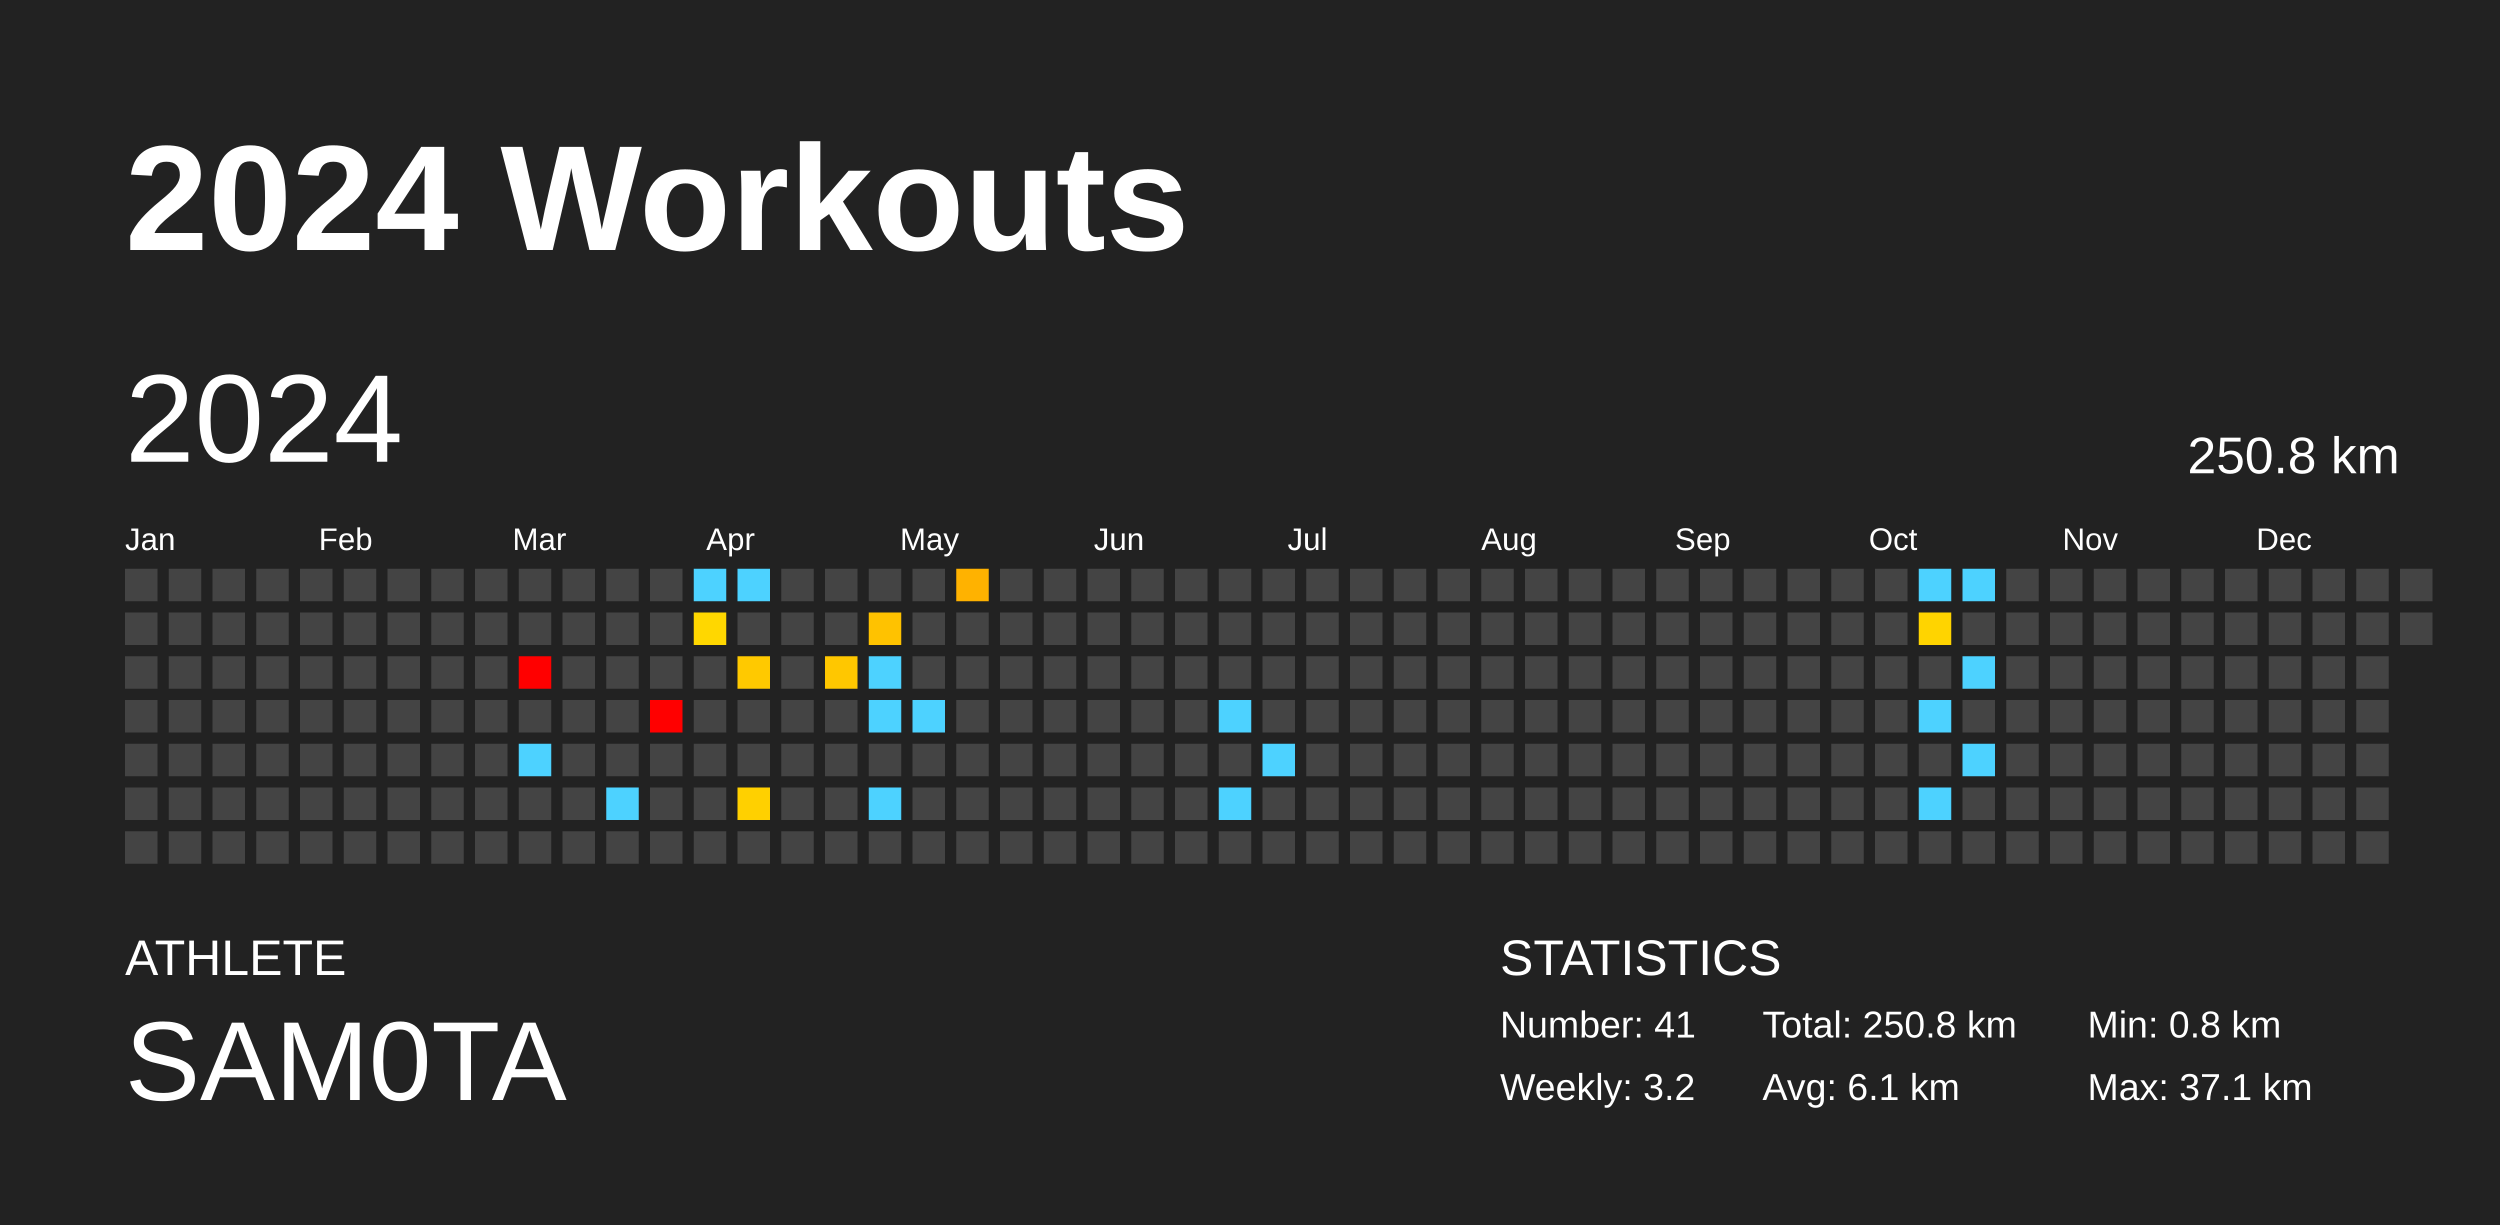
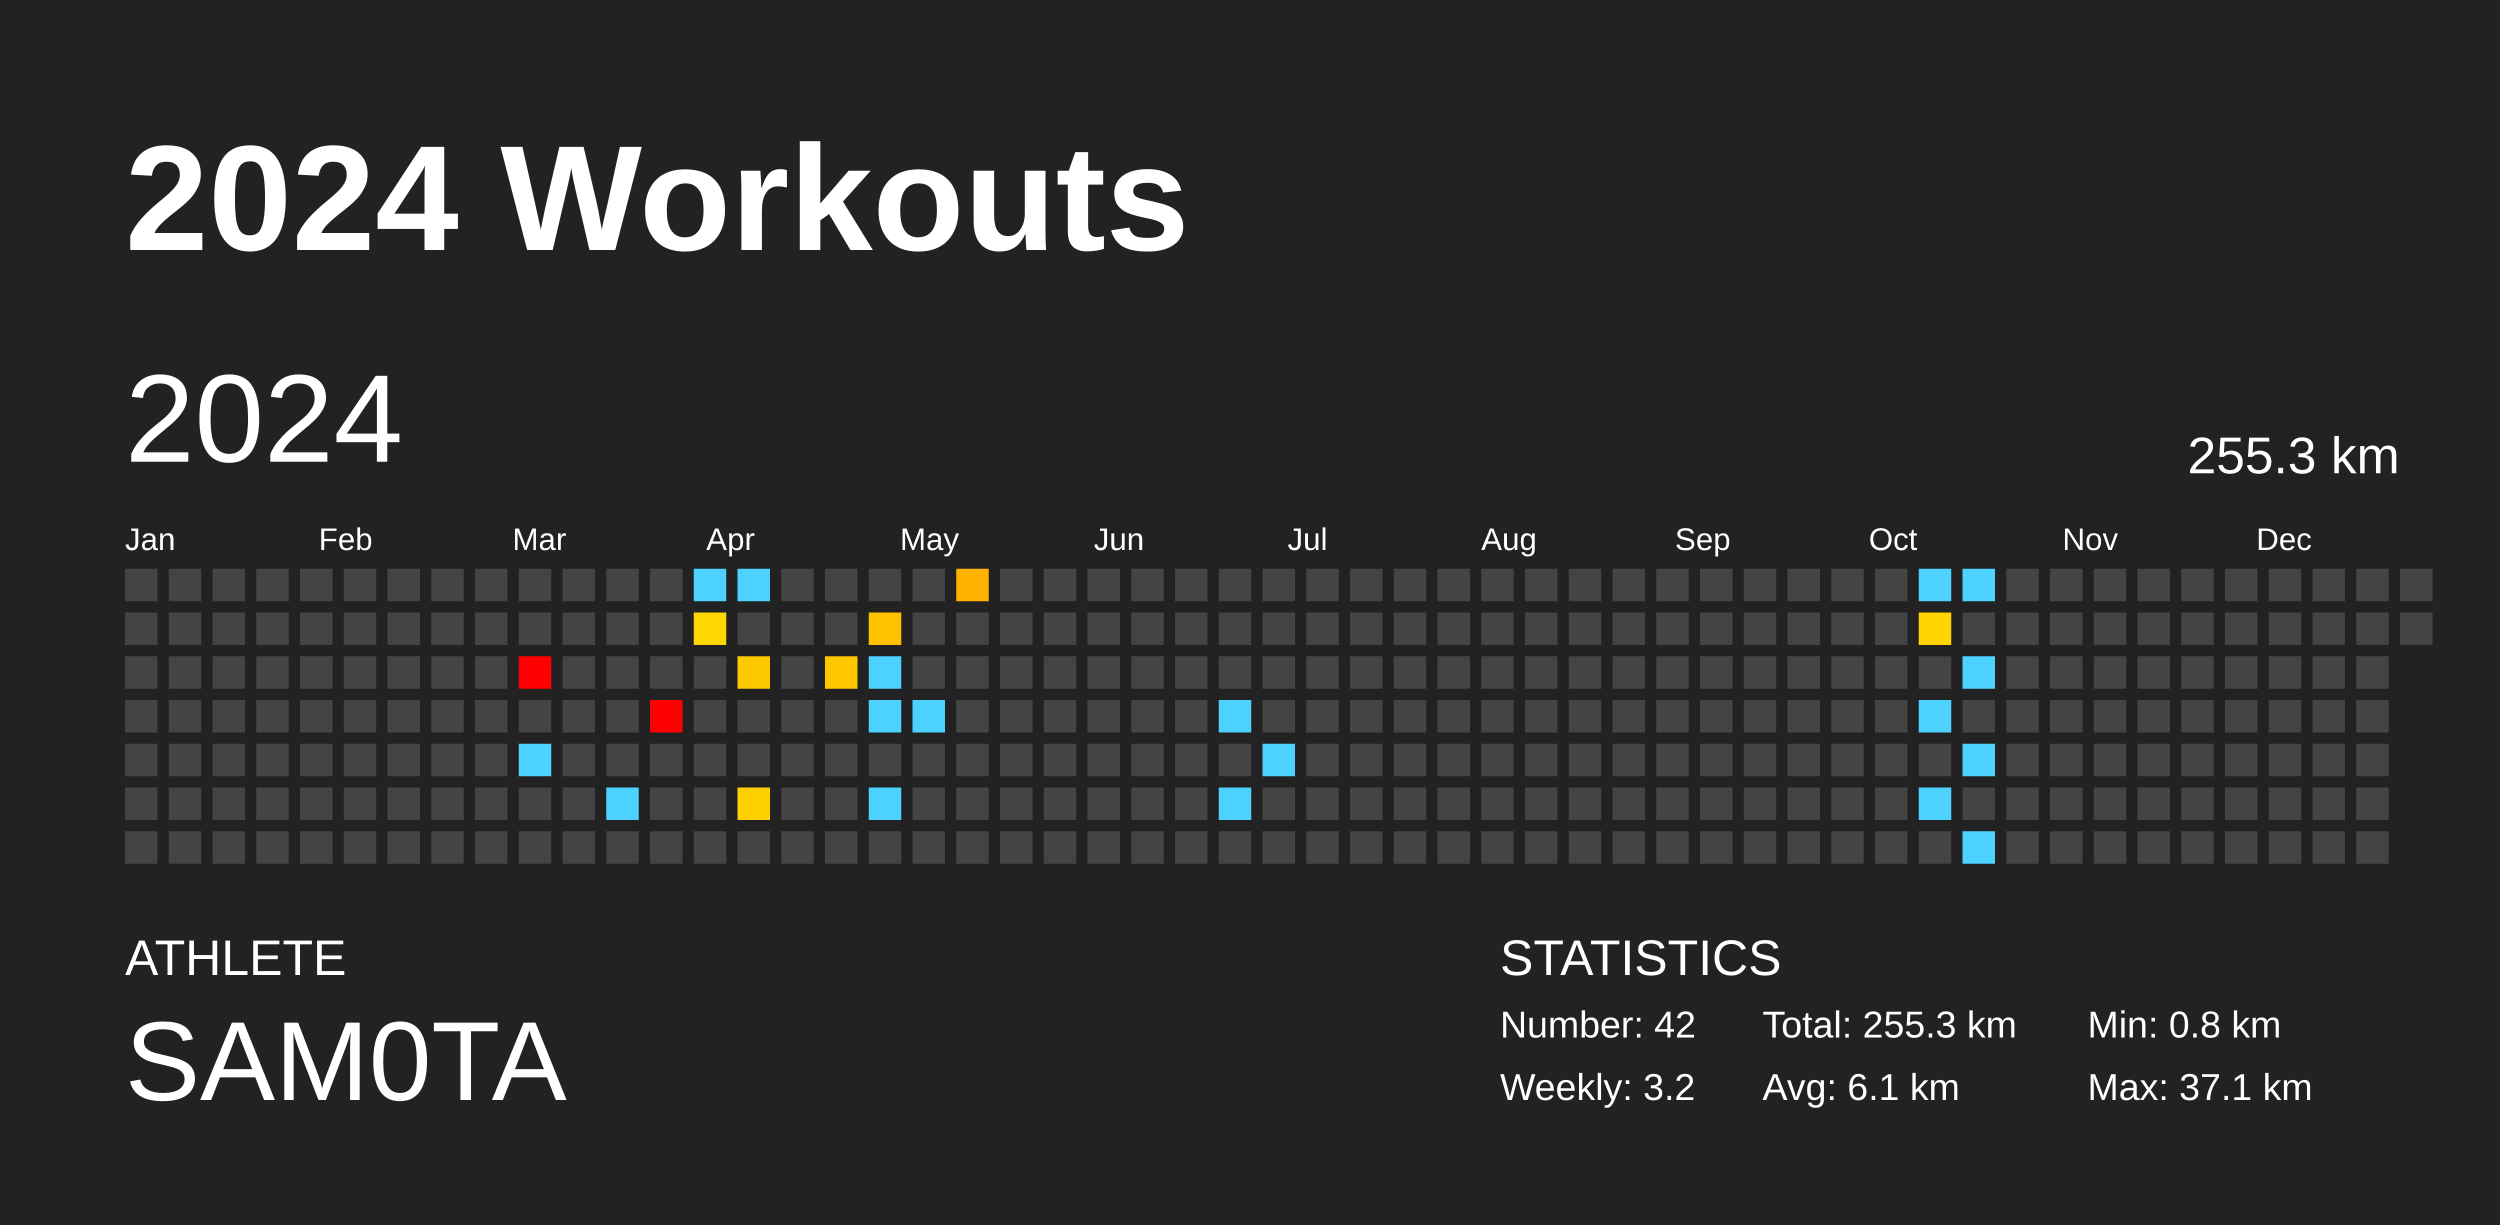
<svg xmlns="http://www.w3.org/2000/svg" baseProfile="full" height="98mm" version="1.1" viewBox="0,0,200,98" width="200mm">
  <defs />
  <rect fill="#222222" height="98" width="200" x="0" y="0" />
  <text fill="#FFFFFF" style="font-size:12px; font-family:Arial; font-weight:bold;" x="10" y="20">2024 Workouts</text>
  <text fill="#FFFFFF" style="font-size:4px; font-family:Arial" x="10" y="78">ATHLETE</text>
  <text fill="#FFFFFF" style="font-size:9px; font-family:Arial" x="10" y="88">SAM0TA</text>
  <text fill="#FFFFFF" style="font-size:4px; font-family:Arial" x="120" y="78">STATISTICS</text>
-   <text fill="#FFFFFF" style="font-size:3px; font-family:Arial" x="120" y="83">Number: 41</text>
+   <text fill="#FFFFFF" style="font-size:3px; font-family:Arial" x="120" y="83">Number: 42</text>
  <text fill="#FFFFFF" style="font-size:3px; font-family:Arial" x="120" y="88">Weekly: 3.2</text>
-   <text fill="#FFFFFF" style="font-size:3px; font-family:Arial" x="141" y="83">Total: 250.8 km</text>
+   <text fill="#FFFFFF" style="font-size:3px; font-family:Arial" x="141" y="83">Total: 255.3 km</text>
  <text fill="#FFFFFF" style="font-size:3px; font-family:Arial" x="141" y="88">Avg: 6.1 km</text>
  <text fill="#FFFFFF" style="font-size:3px; font-family:Arial" x="167" y="83">Min: 0.8 km</text>
  <text fill="#FFFFFF" style="font-size:3px; font-family:Arial" x="167" y="88">Max: 37.1 km</text>
  <text dominant-baseline="hanging" fill="#FFFFFF" style="font-size:10.0px; font-family:Arial;" x="10" y="30">2024</text>
-   <text dominant-baseline="hanging" fill="#FFFFFF" style="font-size:4.125px; font-family:Arial;" x="175" y="35">250.8 km</text>
+   <text dominant-baseline="hanging" fill="#FFFFFF" style="font-size:4.125px; font-family:Arial;" x="175" y="35">255.3 km</text>
  <text fill="#FFFFFF" style="font-size:2.5px; font-family:Arial" x="10.0" y="44">Jan</text>
  <text fill="#FFFFFF" style="font-size:2.5px; font-family:Arial" x="25.5" y="44">Feb</text>
  <text fill="#FFFFFF" style="font-size:2.5px; font-family:Arial" x="41.0" y="44">Mar</text>
  <text fill="#FFFFFF" style="font-size:2.5px; font-family:Arial" x="56.5" y="44">Apr</text>
  <text fill="#FFFFFF" style="font-size:2.5px; font-family:Arial" x="72.0" y="44">May</text>
  <text fill="#FFFFFF" style="font-size:2.5px; font-family:Arial" x="87.5" y="44">Jun</text>
  <text fill="#FFFFFF" style="font-size:2.5px; font-family:Arial" x="103.0" y="44">Jul</text>
  <text fill="#FFFFFF" style="font-size:2.5px; font-family:Arial" x="118.5" y="44">Aug</text>
  <text fill="#FFFFFF" style="font-size:2.5px; font-family:Arial" x="134.0" y="44">Sep</text>
  <text fill="#FFFFFF" style="font-size:2.5px; font-family:Arial" x="149.5" y="44">Oct</text>
  <text fill="#FFFFFF" style="font-size:2.5px; font-family:Arial" x="165.0" y="44">Nov</text>
  <text fill="#FFFFFF" style="font-size:2.5px; font-family:Arial" x="180.5" y="44">Dec</text>
  <rect fill="#444444" height="2.6" width="2.6" x="10.0" y="45.5" />
  <rect fill="#444444" height="2.6" width="2.6" x="10.0" y="49.0" />
  <rect fill="#444444" height="2.6" width="2.6" x="10.0" y="52.5" />
  <rect fill="#444444" height="2.6" width="2.6" x="10.0" y="56.0" />
  <rect fill="#444444" height="2.6" width="2.6" x="10.0" y="59.5" />
  <rect fill="#444444" height="2.6" width="2.6" x="10.0" y="63.0" />
  <rect fill="#444444" height="2.6" width="2.6" x="10.0" y="66.5" />
  <rect fill="#444444" height="2.6" width="2.6" x="13.5" y="45.5" />
  <rect fill="#444444" height="2.6" width="2.6" x="13.5" y="49.0" />
  <rect fill="#444444" height="2.6" width="2.6" x="13.5" y="52.5" />
  <rect fill="#444444" height="2.6" width="2.6" x="13.5" y="56.0" />
  <rect fill="#444444" height="2.6" width="2.6" x="13.5" y="59.5" />
  <rect fill="#444444" height="2.6" width="2.6" x="13.5" y="63.0" />
  <rect fill="#444444" height="2.6" width="2.6" x="13.5" y="66.5" />
  <rect fill="#444444" height="2.6" width="2.6" x="17.0" y="45.5" />
  <rect fill="#444444" height="2.6" width="2.6" x="17.0" y="49.0" />
  <rect fill="#444444" height="2.6" width="2.6" x="17.0" y="52.5" />
  <rect fill="#444444" height="2.6" width="2.6" x="17.0" y="56.0" />
  <rect fill="#444444" height="2.6" width="2.6" x="17.0" y="59.5" />
  <rect fill="#444444" height="2.6" width="2.6" x="17.0" y="63.0" />
  <rect fill="#444444" height="2.6" width="2.6" x="17.0" y="66.5" />
  <rect fill="#444444" height="2.6" width="2.6" x="20.5" y="45.5" />
  <rect fill="#444444" height="2.6" width="2.6" x="20.5" y="49.0" />
  <rect fill="#444444" height="2.6" width="2.6" x="20.5" y="52.5" />
  <rect fill="#444444" height="2.6" width="2.6" x="20.5" y="56.0" />
  <rect fill="#444444" height="2.6" width="2.6" x="20.5" y="59.5" />
  <rect fill="#444444" height="2.6" width="2.6" x="20.5" y="63.0" />
  <rect fill="#444444" height="2.6" width="2.6" x="20.5" y="66.5" />
  <rect fill="#444444" height="2.6" width="2.6" x="24.0" y="45.5" />
  <rect fill="#444444" height="2.6" width="2.6" x="24.0" y="49.0" />
  <rect fill="#444444" height="2.6" width="2.6" x="24.0" y="52.5" />
  <rect fill="#444444" height="2.6" width="2.6" x="24.0" y="56.0" />
  <rect fill="#444444" height="2.6" width="2.6" x="24.0" y="59.5" />
  <rect fill="#444444" height="2.6" width="2.6" x="24.0" y="63.0" />
  <rect fill="#444444" height="2.6" width="2.6" x="24.0" y="66.5" />
  <rect fill="#444444" height="2.6" width="2.6" x="27.5" y="45.5" />
  <rect fill="#444444" height="2.6" width="2.6" x="27.5" y="49.0" />
  <rect fill="#444444" height="2.6" width="2.6" x="27.5" y="52.5" />
  <rect fill="#444444" height="2.6" width="2.6" x="27.5" y="56.0" />
  <rect fill="#444444" height="2.6" width="2.6" x="27.5" y="59.5" />
  <rect fill="#444444" height="2.6" width="2.6" x="27.5" y="63.0" />
  <rect fill="#444444" height="2.6" width="2.6" x="27.5" y="66.5" />
  <rect fill="#444444" height="2.6" width="2.6" x="31.0" y="45.5" />
  <rect fill="#444444" height="2.6" width="2.6" x="31.0" y="49.0" />
  <rect fill="#444444" height="2.6" width="2.6" x="31.0" y="52.5" />
  <rect fill="#444444" height="2.6" width="2.6" x="31.0" y="56.0" />
  <rect fill="#444444" height="2.6" width="2.6" x="31.0" y="59.5" />
  <rect fill="#444444" height="2.6" width="2.6" x="31.0" y="63.0" />
  <rect fill="#444444" height="2.6" width="2.6" x="31.0" y="66.5" />
  <rect fill="#444444" height="2.6" width="2.6" x="34.5" y="45.5" />
  <rect fill="#444444" height="2.6" width="2.6" x="34.5" y="49.0" />
  <rect fill="#444444" height="2.6" width="2.6" x="34.5" y="52.5" />
  <rect fill="#444444" height="2.6" width="2.6" x="34.5" y="56.0" />
  <rect fill="#444444" height="2.6" width="2.6" x="34.5" y="59.5" />
  <rect fill="#444444" height="2.6" width="2.6" x="34.5" y="63.0" />
  <rect fill="#444444" height="2.6" width="2.6" x="34.5" y="66.5" />
  <rect fill="#444444" height="2.6" width="2.6" x="38.0" y="45.5" />
  <rect fill="#444444" height="2.6" width="2.6" x="38.0" y="49.0" />
  <rect fill="#444444" height="2.6" width="2.6" x="38.0" y="52.5" />
  <rect fill="#444444" height="2.6" width="2.6" x="38.0" y="56.0" />
  <rect fill="#444444" height="2.6" width="2.6" x="38.0" y="59.5" />
  <rect fill="#444444" height="2.6" width="2.6" x="38.0" y="63.0" />
  <rect fill="#444444" height="2.6" width="2.6" x="38.0" y="66.5" />
  <rect fill="#444444" height="2.6" width="2.6" x="41.5" y="45.5" />
  <rect fill="#444444" height="2.6" width="2.6" x="41.5" y="49.0" />
  <rect fill="red" height="2.6" width="2.6" x="41.5" y="52.5" />
  <rect fill="#444444" height="2.6" width="2.6" x="41.5" y="56.0" />
  <rect fill="#4dd2ff" height="2.6" width="2.6" x="41.5" y="59.5" />
  <rect fill="#444444" height="2.6" width="2.6" x="41.5" y="63.0" />
  <rect fill="#444444" height="2.6" width="2.6" x="41.5" y="66.5" />
  <rect fill="#444444" height="2.6" width="2.6" x="45.0" y="45.5" />
  <rect fill="#444444" height="2.6" width="2.6" x="45.0" y="49.0" />
  <rect fill="#444444" height="2.6" width="2.6" x="45.0" y="52.5" />
  <rect fill="#444444" height="2.6" width="2.6" x="45.0" y="56.0" />
  <rect fill="#444444" height="2.6" width="2.6" x="45.0" y="59.5" />
  <rect fill="#444444" height="2.6" width="2.6" x="45.0" y="63.0" />
  <rect fill="#444444" height="2.6" width="2.6" x="45.0" y="66.5" />
  <rect fill="#444444" height="2.6" width="2.6" x="48.5" y="45.5" />
  <rect fill="#444444" height="2.6" width="2.6" x="48.5" y="49.0" />
  <rect fill="#444444" height="2.6" width="2.6" x="48.5" y="52.5" />
  <rect fill="#444444" height="2.6" width="2.6" x="48.5" y="56.0" />
  <rect fill="#444444" height="2.6" width="2.6" x="48.5" y="59.5" />
  <rect fill="#4dd2ff" height="2.6" width="2.6" x="48.5" y="63.0" />
  <rect fill="#444444" height="2.6" width="2.6" x="48.5" y="66.5" />
  <rect fill="#444444" height="2.6" width="2.6" x="52.0" y="45.5" />
  <rect fill="#444444" height="2.6" width="2.6" x="52.0" y="49.0" />
  <rect fill="#444444" height="2.6" width="2.6" x="52.0" y="52.5" />
  <rect fill="red" height="2.6" width="2.6" x="52.0" y="56.0" />
  <rect fill="#444444" height="2.6" width="2.6" x="52.0" y="59.5" />
  <rect fill="#444444" height="2.6" width="2.6" x="52.0" y="63.0" />
  <rect fill="#444444" height="2.6" width="2.6" x="52.0" y="66.5" />
  <rect fill="#4dd2ff" height="2.6" width="2.6" x="55.5" y="45.5" />
  <rect fill="#ffd700" height="2.6" width="2.6" x="55.5" y="49.0" />
  <rect fill="#444444" height="2.6" width="2.6" x="55.5" y="52.5" />
  <rect fill="#444444" height="2.6" width="2.6" x="55.5" y="56.0" />
  <rect fill="#444444" height="2.6" width="2.6" x="55.5" y="59.5" />
  <rect fill="#444444" height="2.6" width="2.6" x="55.5" y="63.0" />
  <rect fill="#444444" height="2.6" width="2.6" x="55.5" y="66.5" />
  <rect fill="#4dd2ff" height="2.6" width="2.6" x="59.0" y="45.5" />
  <rect fill="#444444" height="2.6" width="2.6" x="59.0" y="49.0" />
  <rect fill="#ffc900" height="2.6" width="2.6" x="59.0" y="52.5" />
  <rect fill="#444444" height="2.6" width="2.6" x="59.0" y="56.0" />
  <rect fill="#444444" height="2.6" width="2.6" x="59.0" y="59.5" />
  <rect fill="#ffd000" height="2.6" width="2.6" x="59.0" y="63.0" />
  <rect fill="#444444" height="2.6" width="2.6" x="59.0" y="66.5" />
  <rect fill="#444444" height="2.6" width="2.6" x="62.5" y="45.5" />
  <rect fill="#444444" height="2.6" width="2.6" x="62.5" y="49.0" />
  <rect fill="#444444" height="2.6" width="2.6" x="62.5" y="52.5" />
  <rect fill="#444444" height="2.6" width="2.6" x="62.5" y="56.0" />
  <rect fill="#444444" height="2.6" width="2.6" x="62.5" y="59.5" />
  <rect fill="#444444" height="2.6" width="2.6" x="62.5" y="63.0" />
  <rect fill="#444444" height="2.6" width="2.6" x="62.5" y="66.5" />
  <rect fill="#444444" height="2.6" width="2.6" x="66.0" y="45.5" />
  <rect fill="#444444" height="2.6" width="2.6" x="66.0" y="49.0" />
  <rect fill="#ffc700" height="2.6" width="2.6" x="66.0" y="52.5" />
  <rect fill="#444444" height="2.6" width="2.6" x="66.0" y="56.0" />
  <rect fill="#444444" height="2.6" width="2.6" x="66.0" y="59.5" />
  <rect fill="#444444" height="2.6" width="2.6" x="66.0" y="63.0" />
  <rect fill="#444444" height="2.6" width="2.6" x="66.0" y="66.5" />
  <rect fill="#444444" height="2.6" width="2.6" x="69.5" y="45.5" />
  <rect fill="#ffc200" height="2.6" width="2.6" x="69.5" y="49.0" />
  <rect fill="#4dd2ff" height="2.6" width="2.6" x="69.5" y="52.5" />
  <rect fill="#4dd2ff" height="2.6" width="2.6" x="69.5" y="56.0" />
  <rect fill="#444444" height="2.6" width="2.6" x="69.5" y="59.5" />
  <rect fill="#4dd2ff" height="2.6" width="2.6" x="69.5" y="63.0" />
  <rect fill="#444444" height="2.6" width="2.6" x="69.5" y="66.5" />
  <rect fill="#444444" height="2.6" width="2.6" x="73.0" y="45.5" />
  <rect fill="#444444" height="2.6" width="2.6" x="73.0" y="49.0" />
  <rect fill="#444444" height="2.6" width="2.6" x="73.0" y="52.5" />
  <rect fill="#4dd2ff" height="2.6" width="2.6" x="73.0" y="56.0" />
  <rect fill="#444444" height="2.6" width="2.6" x="73.0" y="59.5" />
  <rect fill="#444444" height="2.6" width="2.6" x="73.0" y="63.0" />
  <rect fill="#444444" height="2.6" width="2.6" x="73.0" y="66.5" />
  <rect fill="#ffb200" height="2.6" width="2.6" x="76.5" y="45.5" />
  <rect fill="#444444" height="2.6" width="2.6" x="76.5" y="49.0" />
  <rect fill="#444444" height="2.6" width="2.6" x="76.5" y="52.5" />
  <rect fill="#444444" height="2.6" width="2.6" x="76.5" y="56.0" />
  <rect fill="#444444" height="2.6" width="2.6" x="76.5" y="59.5" />
  <rect fill="#444444" height="2.6" width="2.6" x="76.5" y="63.0" />
  <rect fill="#444444" height="2.6" width="2.6" x="76.5" y="66.5" />
  <rect fill="#444444" height="2.6" width="2.6" x="80.0" y="45.5" />
  <rect fill="#444444" height="2.6" width="2.6" x="80.0" y="49.0" />
  <rect fill="#444444" height="2.6" width="2.6" x="80.0" y="52.5" />
  <rect fill="#444444" height="2.6" width="2.6" x="80.0" y="56.0" />
  <rect fill="#444444" height="2.6" width="2.6" x="80.0" y="59.5" />
  <rect fill="#444444" height="2.6" width="2.6" x="80.0" y="63.0" />
  <rect fill="#444444" height="2.6" width="2.6" x="80.0" y="66.5" />
  <rect fill="#444444" height="2.6" width="2.6" x="83.5" y="45.5" />
  <rect fill="#444444" height="2.6" width="2.6" x="83.5" y="49.0" />
  <rect fill="#444444" height="2.6" width="2.6" x="83.5" y="52.5" />
  <rect fill="#444444" height="2.6" width="2.6" x="83.5" y="56.0" />
  <rect fill="#444444" height="2.6" width="2.6" x="83.5" y="59.5" />
  <rect fill="#444444" height="2.6" width="2.6" x="83.5" y="63.0" />
  <rect fill="#444444" height="2.6" width="2.6" x="83.5" y="66.5" />
  <rect fill="#444444" height="2.6" width="2.6" x="87.0" y="45.5" />
  <rect fill="#444444" height="2.6" width="2.6" x="87.0" y="49.0" />
  <rect fill="#444444" height="2.6" width="2.6" x="87.0" y="52.5" />
  <rect fill="#444444" height="2.6" width="2.6" x="87.0" y="56.0" />
  <rect fill="#444444" height="2.6" width="2.6" x="87.0" y="59.5" />
  <rect fill="#444444" height="2.6" width="2.6" x="87.0" y="63.0" />
  <rect fill="#444444" height="2.6" width="2.6" x="87.0" y="66.5" />
  <rect fill="#444444" height="2.6" width="2.6" x="90.5" y="45.5" />
  <rect fill="#444444" height="2.6" width="2.6" x="90.5" y="49.0" />
  <rect fill="#444444" height="2.6" width="2.6" x="90.5" y="52.5" />
  <rect fill="#444444" height="2.6" width="2.6" x="90.5" y="56.0" />
  <rect fill="#444444" height="2.6" width="2.6" x="90.5" y="59.5" />
  <rect fill="#444444" height="2.6" width="2.6" x="90.5" y="63.0" />
  <rect fill="#444444" height="2.6" width="2.6" x="90.5" y="66.5" />
  <rect fill="#444444" height="2.6" width="2.6" x="94.0" y="45.5" />
  <rect fill="#444444" height="2.6" width="2.6" x="94.0" y="49.0" />
  <rect fill="#444444" height="2.6" width="2.6" x="94.0" y="52.5" />
  <rect fill="#444444" height="2.6" width="2.6" x="94.0" y="56.0" />
  <rect fill="#444444" height="2.6" width="2.6" x="94.0" y="59.5" />
  <rect fill="#444444" height="2.6" width="2.6" x="94.0" y="63.0" />
  <rect fill="#444444" height="2.6" width="2.6" x="94.0" y="66.5" />
  <rect fill="#444444" height="2.6" width="2.6" x="97.5" y="45.5" />
  <rect fill="#444444" height="2.6" width="2.6" x="97.5" y="49.0" />
  <rect fill="#444444" height="2.6" width="2.6" x="97.5" y="52.5" />
  <rect fill="#4dd2ff" height="2.6" width="2.6" x="97.5" y="56.0" />
  <rect fill="#444444" height="2.6" width="2.6" x="97.5" y="59.5" />
  <rect fill="#4dd2ff" height="2.6" width="2.6" x="97.5" y="63.0" />
  <rect fill="#444444" height="2.6" width="2.6" x="97.5" y="66.5" />
  <rect fill="#444444" height="2.6" width="2.6" x="101.0" y="45.5" />
  <rect fill="#444444" height="2.6" width="2.6" x="101.0" y="49.0" />
  <rect fill="#444444" height="2.6" width="2.6" x="101.0" y="52.5" />
  <rect fill="#444444" height="2.6" width="2.6" x="101.0" y="56.0" />
  <rect fill="#4dd2ff" height="2.6" width="2.6" x="101.0" y="59.5" />
  <rect fill="#444444" height="2.6" width="2.6" x="101.0" y="63.0" />
  <rect fill="#444444" height="2.6" width="2.6" x="101.0" y="66.5" />
  <rect fill="#444444" height="2.6" width="2.6" x="104.5" y="45.5" />
  <rect fill="#444444" height="2.6" width="2.6" x="104.5" y="49.0" />
  <rect fill="#444444" height="2.6" width="2.6" x="104.5" y="52.5" />
  <rect fill="#444444" height="2.6" width="2.6" x="104.5" y="56.0" />
  <rect fill="#444444" height="2.6" width="2.6" x="104.5" y="59.5" />
  <rect fill="#444444" height="2.6" width="2.6" x="104.5" y="63.0" />
  <rect fill="#444444" height="2.6" width="2.6" x="104.5" y="66.5" />
  <rect fill="#444444" height="2.6" width="2.6" x="108.0" y="45.5" />
  <rect fill="#444444" height="2.6" width="2.6" x="108.0" y="49.0" />
  <rect fill="#444444" height="2.6" width="2.6" x="108.0" y="52.5" />
  <rect fill="#444444" height="2.6" width="2.6" x="108.0" y="56.0" />
  <rect fill="#444444" height="2.6" width="2.6" x="108.0" y="59.5" />
  <rect fill="#444444" height="2.6" width="2.6" x="108.0" y="63.0" />
  <rect fill="#444444" height="2.6" width="2.6" x="108.0" y="66.5" />
  <rect fill="#444444" height="2.6" width="2.6" x="111.5" y="45.5" />
  <rect fill="#444444" height="2.6" width="2.6" x="111.5" y="49.0" />
  <rect fill="#444444" height="2.6" width="2.6" x="111.5" y="52.5" />
  <rect fill="#444444" height="2.6" width="2.6" x="111.5" y="56.0" />
  <rect fill="#444444" height="2.6" width="2.6" x="111.5" y="59.5" />
  <rect fill="#444444" height="2.6" width="2.6" x="111.5" y="63.0" />
  <rect fill="#444444" height="2.6" width="2.6" x="111.5" y="66.5" />
  <rect fill="#444444" height="2.6" width="2.6" x="115.0" y="45.5" />
  <rect fill="#444444" height="2.6" width="2.6" x="115.0" y="49.0" />
  <rect fill="#444444" height="2.6" width="2.6" x="115.0" y="52.5" />
  <rect fill="#444444" height="2.6" width="2.6" x="115.0" y="56.0" />
  <rect fill="#444444" height="2.6" width="2.6" x="115.0" y="59.5" />
  <rect fill="#444444" height="2.6" width="2.6" x="115.0" y="63.0" />
  <rect fill="#444444" height="2.6" width="2.6" x="115.0" y="66.5" />
  <rect fill="#444444" height="2.6" width="2.6" x="118.5" y="45.5" />
  <rect fill="#444444" height="2.6" width="2.6" x="118.5" y="49.0" />
  <rect fill="#444444" height="2.6" width="2.6" x="118.5" y="52.5" />
  <rect fill="#444444" height="2.6" width="2.6" x="118.5" y="56.0" />
  <rect fill="#444444" height="2.6" width="2.6" x="118.5" y="59.5" />
  <rect fill="#444444" height="2.6" width="2.6" x="118.5" y="63.0" />
  <rect fill="#444444" height="2.6" width="2.6" x="118.5" y="66.5" />
  <rect fill="#444444" height="2.6" width="2.6" x="122.0" y="45.5" />
  <rect fill="#444444" height="2.6" width="2.6" x="122.0" y="49.0" />
  <rect fill="#444444" height="2.6" width="2.6" x="122.0" y="52.5" />
  <rect fill="#444444" height="2.6" width="2.6" x="122.0" y="56.0" />
  <rect fill="#444444" height="2.6" width="2.6" x="122.0" y="59.5" />
  <rect fill="#444444" height="2.6" width="2.6" x="122.0" y="63.0" />
  <rect fill="#444444" height="2.6" width="2.6" x="122.0" y="66.5" />
  <rect fill="#444444" height="2.6" width="2.6" x="125.5" y="45.5" />
  <rect fill="#444444" height="2.6" width="2.6" x="125.5" y="49.0" />
  <rect fill="#444444" height="2.6" width="2.6" x="125.5" y="52.5" />
  <rect fill="#444444" height="2.6" width="2.6" x="125.5" y="56.0" />
  <rect fill="#444444" height="2.6" width="2.6" x="125.5" y="59.5" />
  <rect fill="#444444" height="2.6" width="2.6" x="125.5" y="63.0" />
  <rect fill="#444444" height="2.6" width="2.6" x="125.5" y="66.5" />
  <rect fill="#444444" height="2.6" width="2.6" x="129.0" y="45.5" />
  <rect fill="#444444" height="2.6" width="2.6" x="129.0" y="49.0" />
  <rect fill="#444444" height="2.6" width="2.6" x="129.0" y="52.5" />
  <rect fill="#444444" height="2.6" width="2.6" x="129.0" y="56.0" />
  <rect fill="#444444" height="2.6" width="2.6" x="129.0" y="59.5" />
  <rect fill="#444444" height="2.6" width="2.6" x="129.0" y="63.0" />
  <rect fill="#444444" height="2.6" width="2.6" x="129.0" y="66.5" />
  <rect fill="#444444" height="2.6" width="2.6" x="132.5" y="45.5" />
  <rect fill="#444444" height="2.6" width="2.6" x="132.5" y="49.0" />
  <rect fill="#444444" height="2.6" width="2.6" x="132.5" y="52.5" />
  <rect fill="#444444" height="2.6" width="2.6" x="132.5" y="56.0" />
  <rect fill="#444444" height="2.6" width="2.6" x="132.5" y="59.5" />
  <rect fill="#444444" height="2.6" width="2.6" x="132.5" y="63.0" />
  <rect fill="#444444" height="2.6" width="2.6" x="132.5" y="66.5" />
  <rect fill="#444444" height="2.6" width="2.6" x="136.0" y="45.5" />
  <rect fill="#444444" height="2.6" width="2.6" x="136.0" y="49.0" />
  <rect fill="#444444" height="2.6" width="2.6" x="136.0" y="52.5" />
  <rect fill="#444444" height="2.6" width="2.6" x="136.0" y="56.0" />
  <rect fill="#444444" height="2.6" width="2.6" x="136.0" y="59.5" />
  <rect fill="#444444" height="2.6" width="2.6" x="136.0" y="63.0" />
  <rect fill="#444444" height="2.6" width="2.6" x="136.0" y="66.5" />
  <rect fill="#444444" height="2.6" width="2.6" x="139.5" y="45.5" />
  <rect fill="#444444" height="2.6" width="2.6" x="139.5" y="49.0" />
  <rect fill="#444444" height="2.6" width="2.6" x="139.5" y="52.5" />
  <rect fill="#444444" height="2.6" width="2.6" x="139.5" y="56.0" />
  <rect fill="#444444" height="2.6" width="2.6" x="139.5" y="59.5" />
  <rect fill="#444444" height="2.6" width="2.6" x="139.5" y="63.0" />
  <rect fill="#444444" height="2.6" width="2.6" x="139.5" y="66.5" />
  <rect fill="#444444" height="2.6" width="2.6" x="143.0" y="45.5" />
  <rect fill="#444444" height="2.6" width="2.6" x="143.0" y="49.0" />
  <rect fill="#444444" height="2.6" width="2.6" x="143.0" y="52.5" />
  <rect fill="#444444" height="2.6" width="2.6" x="143.0" y="56.0" />
  <rect fill="#444444" height="2.6" width="2.6" x="143.0" y="59.5" />
  <rect fill="#444444" height="2.6" width="2.6" x="143.0" y="63.0" />
  <rect fill="#444444" height="2.6" width="2.6" x="143.0" y="66.5" />
  <rect fill="#444444" height="2.6" width="2.6" x="146.5" y="45.5" />
  <rect fill="#444444" height="2.6" width="2.6" x="146.5" y="49.0" />
  <rect fill="#444444" height="2.6" width="2.6" x="146.5" y="52.5" />
  <rect fill="#444444" height="2.6" width="2.6" x="146.5" y="56.0" />
  <rect fill="#444444" height="2.6" width="2.6" x="146.5" y="59.5" />
  <rect fill="#444444" height="2.6" width="2.6" x="146.5" y="63.0" />
  <rect fill="#444444" height="2.6" width="2.6" x="146.5" y="66.5" />
  <rect fill="#444444" height="2.6" width="2.6" x="150.0" y="45.5" />
  <rect fill="#444444" height="2.6" width="2.6" x="150.0" y="49.0" />
  <rect fill="#444444" height="2.6" width="2.6" x="150.0" y="52.5" />
  <rect fill="#444444" height="2.6" width="2.6" x="150.0" y="56.0" />
  <rect fill="#444444" height="2.6" width="2.6" x="150.0" y="59.5" />
  <rect fill="#444444" height="2.6" width="2.6" x="150.0" y="63.0" />
  <rect fill="#444444" height="2.6" width="2.6" x="150.0" y="66.5" />
  <rect fill="#4dd2ff" height="2.6" width="2.6" x="153.5" y="45.5" />
  <rect fill="#ffd400" height="2.6" width="2.6" x="153.5" y="49.0" />
  <rect fill="#444444" height="2.6" width="2.6" x="153.5" y="52.5" />
  <rect fill="#4dd2ff" height="2.6" width="2.6" x="153.5" y="56.0" />
  <rect fill="#444444" height="2.6" width="2.6" x="153.5" y="59.5" />
  <rect fill="#4dd2ff" height="2.6" width="2.6" x="153.5" y="63.0" />
  <rect fill="#444444" height="2.6" width="2.6" x="153.5" y="66.5" />
  <rect fill="#4dd2ff" height="2.6" width="2.6" x="157.0" y="45.5" />
  <rect fill="#444444" height="2.6" width="2.6" x="157.0" y="49.0" />
  <rect fill="#4dd2ff" height="2.6" width="2.6" x="157.0" y="52.5" />
  <rect fill="#444444" height="2.6" width="2.6" x="157.0" y="56.0" />
  <rect fill="#4dd2ff" height="2.6" width="2.6" x="157.0" y="59.5" />
  <rect fill="#444444" height="2.6" width="2.6" x="157.0" y="63.0" />
-   <rect fill="#444444" height="2.6" width="2.6" x="157.0" y="66.5" />
+   <rect fill="#4dd2ff" height="2.6" width="2.6" x="157.0" y="66.5" />
  <rect fill="#444444" height="2.6" width="2.6" x="160.5" y="45.5" />
  <rect fill="#444444" height="2.6" width="2.6" x="160.5" y="49.0" />
  <rect fill="#444444" height="2.6" width="2.6" x="160.5" y="52.5" />
  <rect fill="#444444" height="2.6" width="2.6" x="160.5" y="56.0" />
  <rect fill="#444444" height="2.6" width="2.6" x="160.5" y="59.5" />
  <rect fill="#444444" height="2.6" width="2.6" x="160.5" y="63.0" />
  <rect fill="#444444" height="2.6" width="2.6" x="160.5" y="66.5" />
  <rect fill="#444444" height="2.6" width="2.6" x="164.0" y="45.5" />
  <rect fill="#444444" height="2.6" width="2.6" x="164.0" y="49.0" />
  <rect fill="#444444" height="2.6" width="2.6" x="164.0" y="52.5" />
  <rect fill="#444444" height="2.6" width="2.6" x="164.0" y="56.0" />
  <rect fill="#444444" height="2.6" width="2.6" x="164.0" y="59.5" />
  <rect fill="#444444" height="2.6" width="2.6" x="164.0" y="63.0" />
  <rect fill="#444444" height="2.6" width="2.6" x="164.0" y="66.5" />
  <rect fill="#444444" height="2.6" width="2.6" x="167.5" y="45.5" />
  <rect fill="#444444" height="2.6" width="2.6" x="167.5" y="49.0" />
  <rect fill="#444444" height="2.6" width="2.6" x="167.5" y="52.5" />
  <rect fill="#444444" height="2.6" width="2.6" x="167.5" y="56.0" />
  <rect fill="#444444" height="2.6" width="2.6" x="167.5" y="59.5" />
  <rect fill="#444444" height="2.6" width="2.6" x="167.5" y="63.0" />
  <rect fill="#444444" height="2.6" width="2.6" x="167.5" y="66.5" />
  <rect fill="#444444" height="2.6" width="2.6" x="171.0" y="45.5" />
  <rect fill="#444444" height="2.6" width="2.6" x="171.0" y="49.0" />
  <rect fill="#444444" height="2.6" width="2.6" x="171.0" y="52.5" />
  <rect fill="#444444" height="2.6" width="2.6" x="171.0" y="56.0" />
  <rect fill="#444444" height="2.6" width="2.6" x="171.0" y="59.5" />
  <rect fill="#444444" height="2.6" width="2.6" x="171.0" y="63.0" />
  <rect fill="#444444" height="2.6" width="2.6" x="171.0" y="66.5" />
  <rect fill="#444444" height="2.6" width="2.6" x="174.5" y="45.5" />
  <rect fill="#444444" height="2.6" width="2.6" x="174.5" y="49.0" />
  <rect fill="#444444" height="2.6" width="2.6" x="174.5" y="52.5" />
  <rect fill="#444444" height="2.6" width="2.6" x="174.5" y="56.0" />
  <rect fill="#444444" height="2.6" width="2.6" x="174.5" y="59.5" />
  <rect fill="#444444" height="2.6" width="2.6" x="174.5" y="63.0" />
  <rect fill="#444444" height="2.6" width="2.6" x="174.5" y="66.5" />
  <rect fill="#444444" height="2.6" width="2.6" x="178.0" y="45.5" />
  <rect fill="#444444" height="2.6" width="2.6" x="178.0" y="49.0" />
  <rect fill="#444444" height="2.6" width="2.6" x="178.0" y="52.5" />
  <rect fill="#444444" height="2.6" width="2.6" x="178.0" y="56.0" />
  <rect fill="#444444" height="2.6" width="2.6" x="178.0" y="59.5" />
  <rect fill="#444444" height="2.6" width="2.6" x="178.0" y="63.0" />
  <rect fill="#444444" height="2.6" width="2.6" x="178.0" y="66.5" />
  <rect fill="#444444" height="2.6" width="2.6" x="181.5" y="45.5" />
  <rect fill="#444444" height="2.6" width="2.6" x="181.5" y="49.0" />
  <rect fill="#444444" height="2.6" width="2.6" x="181.5" y="52.5" />
  <rect fill="#444444" height="2.6" width="2.6" x="181.5" y="56.0" />
  <rect fill="#444444" height="2.6" width="2.6" x="181.5" y="59.5" />
  <rect fill="#444444" height="2.6" width="2.6" x="181.5" y="63.0" />
  <rect fill="#444444" height="2.6" width="2.6" x="181.5" y="66.5" />
  <rect fill="#444444" height="2.6" width="2.6" x="185.0" y="45.5" />
  <rect fill="#444444" height="2.6" width="2.6" x="185.0" y="49.0" />
  <rect fill="#444444" height="2.6" width="2.6" x="185.0" y="52.5" />
  <rect fill="#444444" height="2.6" width="2.6" x="185.0" y="56.0" />
  <rect fill="#444444" height="2.6" width="2.6" x="185.0" y="59.5" />
  <rect fill="#444444" height="2.6" width="2.6" x="185.0" y="63.0" />
  <rect fill="#444444" height="2.6" width="2.6" x="185.0" y="66.5" />
  <rect fill="#444444" height="2.6" width="2.6" x="188.5" y="45.5" />
  <rect fill="#444444" height="2.6" width="2.6" x="188.5" y="49.0" />
  <rect fill="#444444" height="2.6" width="2.6" x="188.5" y="52.5" />
  <rect fill="#444444" height="2.6" width="2.6" x="188.5" y="56.0" />
  <rect fill="#444444" height="2.6" width="2.6" x="188.5" y="59.5" />
  <rect fill="#444444" height="2.6" width="2.6" x="188.5" y="63.0" />
  <rect fill="#444444" height="2.6" width="2.6" x="188.5" y="66.5" />
  <rect fill="#444444" height="2.6" width="2.6" x="192.0" y="45.5" />
  <rect fill="#444444" height="2.6" width="2.6" x="192.0" y="49.0" />
</svg>
